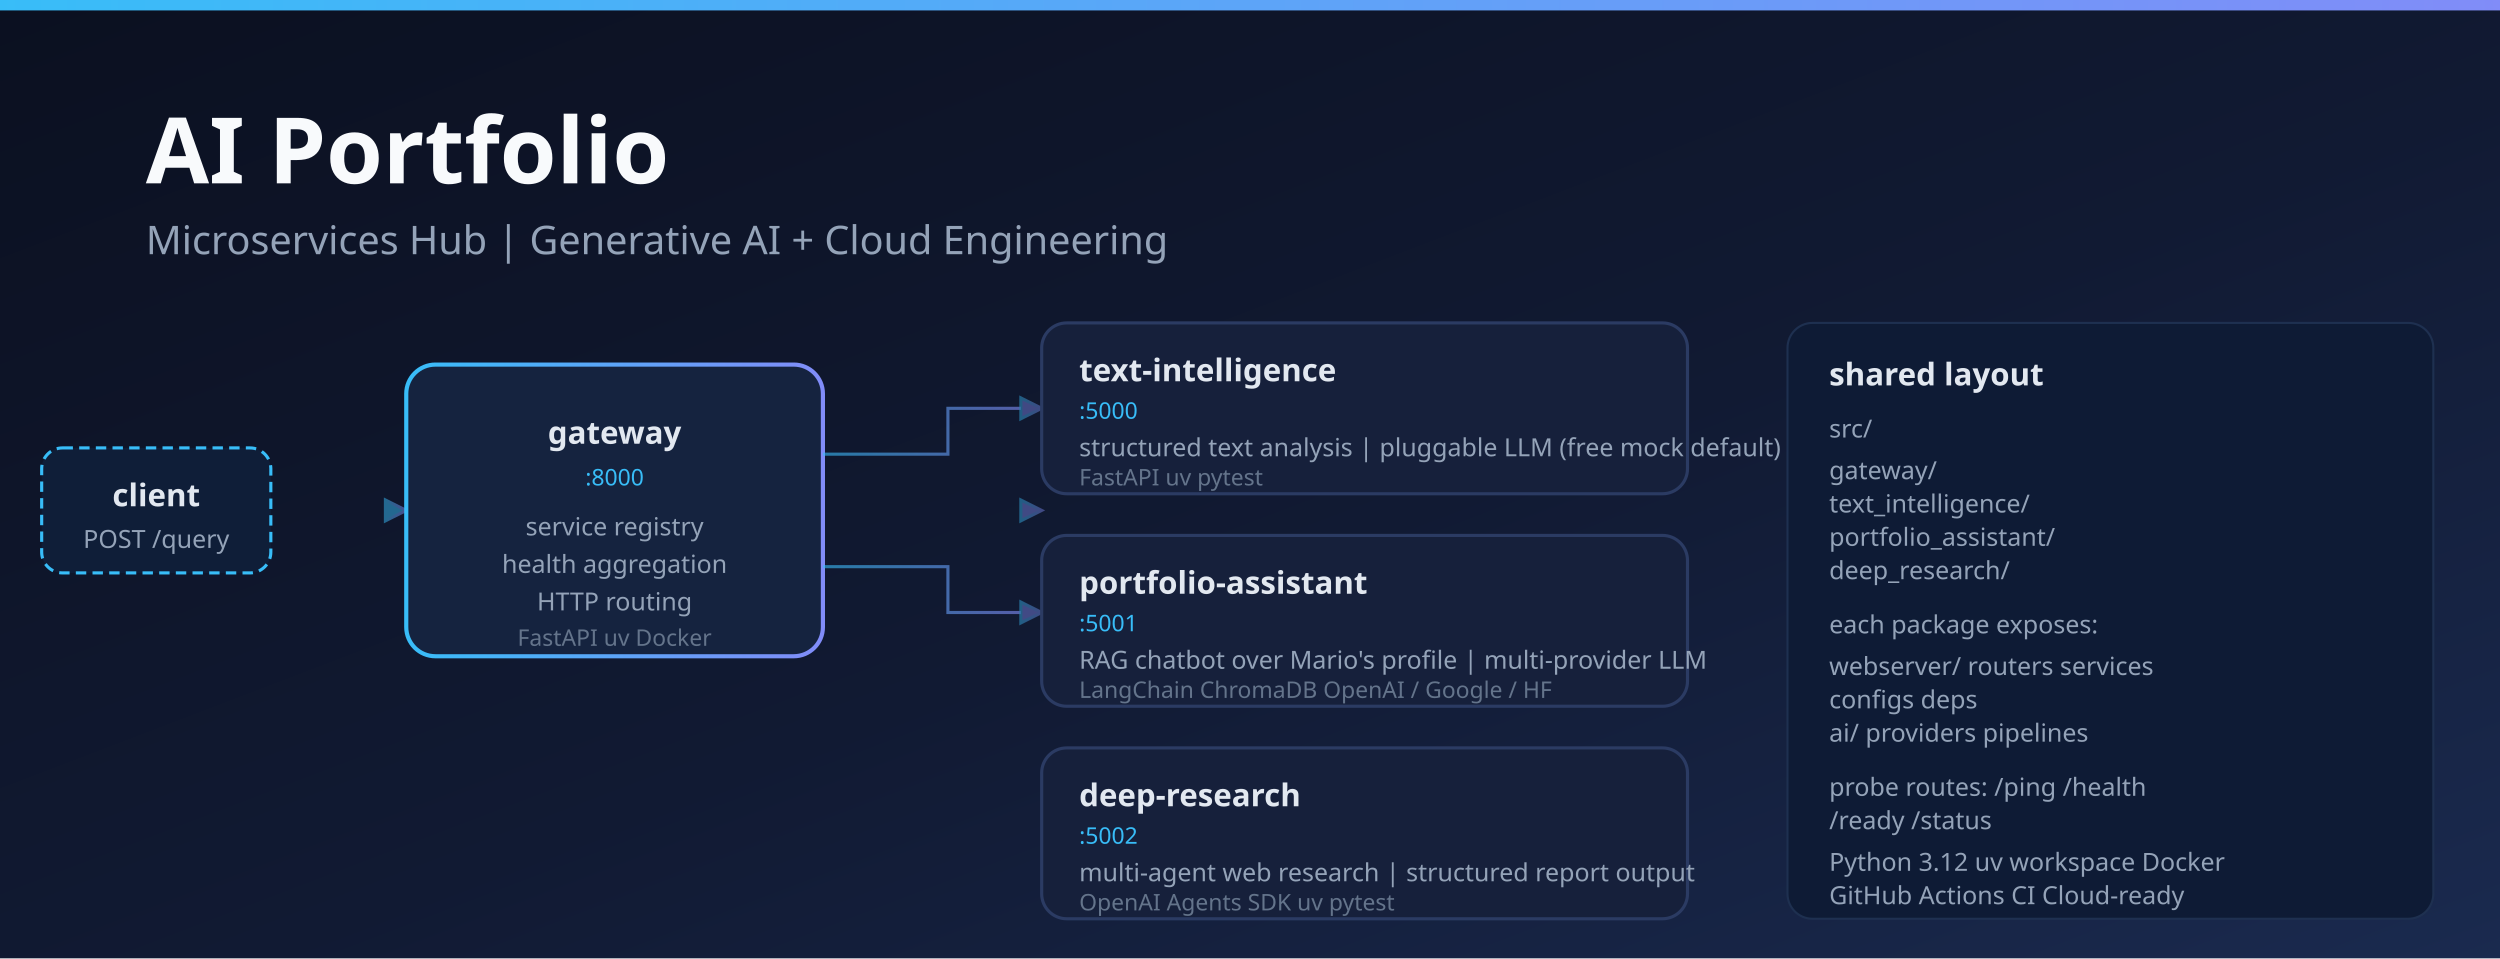
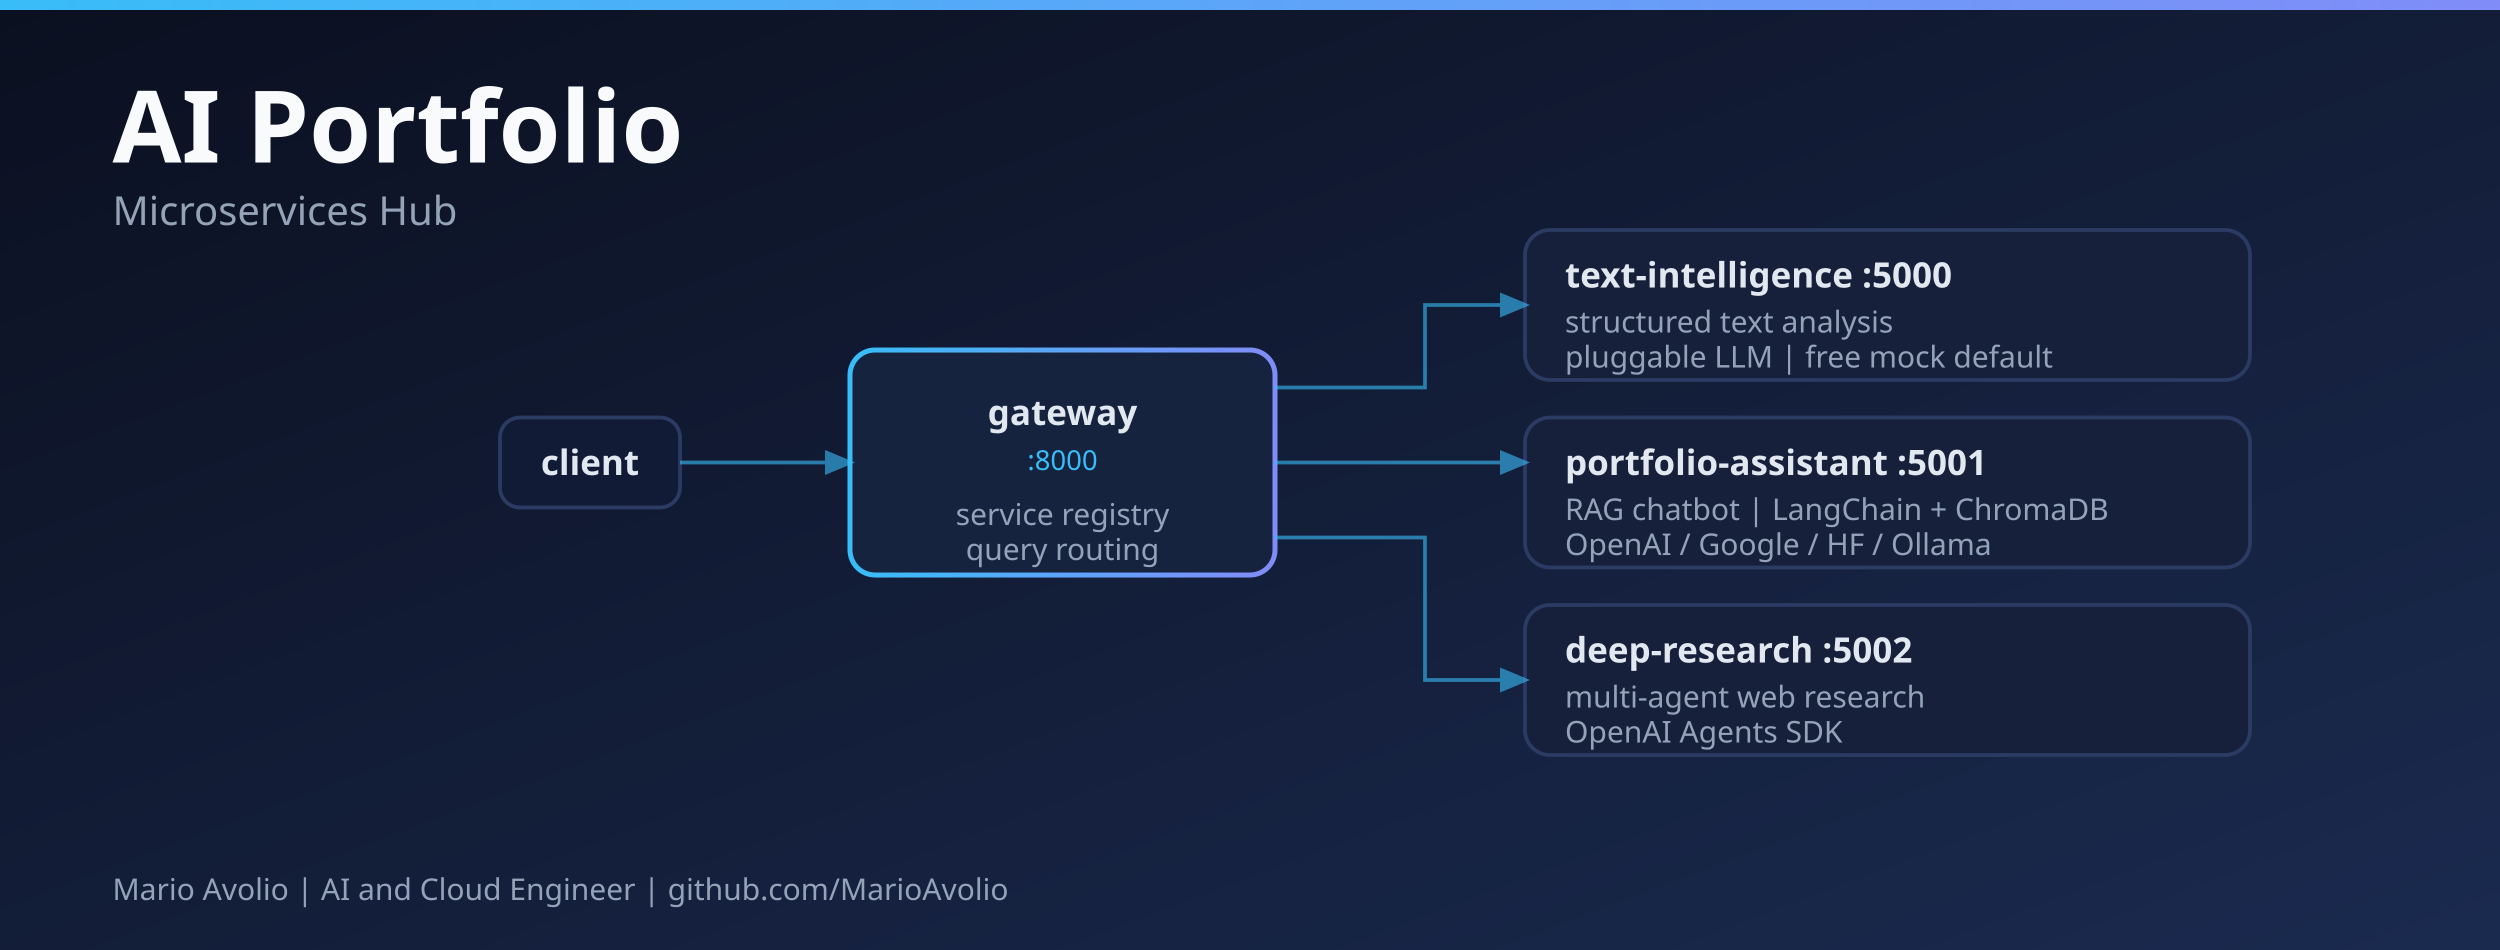
- <svg xmlns="http://www.w3.org/2000/svg" viewBox="0 0 1200 460" role="img" aria-label="AI Portfolio - Microservices Hub">
+ <svg xmlns="http://www.w3.org/2000/svg" viewBox="0 0 1000 380" role="img" aria-label="AI Portfolio - Microservices Hub">
  <defs>
    <linearGradient id="bg" x1="0" y1="0" x2="1" y2="1">
      <stop offset="0" stop-color="#0b1020" />
-       <stop offset="0.55" stop-color="#111a33" />
      <stop offset="1" stop-color="#1a2a4f" />
    </linearGradient>
    <linearGradient id="accent" x1="0" y1="0" x2="1" y2="0">
      <stop offset="0" stop-color="#38bdf8" />
      <stop offset="1" stop-color="#818cf8" />
    </linearGradient>
    <style>
-       .title  { font: 700 44px 'Segoe UI', system-ui, sans-serif; fill: #f8fafc; }
-       .sub    { font: 400 19px 'Segoe UI', system-ui, sans-serif; fill: #94a3b8; }
-       .node   { font: 600 15px 'Segoe UI', system-ui, sans-serif; fill: #e2e8f0; }
-       .small  { font: 400 12px 'Segoe UI', system-ui, sans-serif; fill: #94a3b8; }
-       .port   { font: 500 11px 'Segoe UI', system-ui, sans-serif; fill: #38bdf8; }
-       .label  { font: 400 11px 'Segoe UI', system-ui, sans-serif; fill: #64748b; }
-       .chip   { fill: #16203b; stroke: #2b3b63; stroke-width: 1.5; }
-       .gw     { fill: #15233f; stroke: url(#accent); stroke-width: 2; }
-       .client { fill: #0f1e38; stroke: #38bdf8; stroke-width: 1.5; stroke-dasharray: 5,3; }
+       .title { font: 700 40px 'Segoe UI', system-ui, sans-serif; fill: #f8fafc; }
+       .sub   { font: 400 16px 'Segoe UI', system-ui, sans-serif; fill: #94a3b8; }
+       .svc   { font: 600 14px 'Segoe UI', system-ui, sans-serif; fill: #e2e8f0; }
+       .desc  { font: 400 12px 'Segoe UI', system-ui, sans-serif; fill: #94a3b8; }
+       .port  { font: 500 11px 'Segoe UI', system-ui, sans-serif; fill: #38bdf8; }
+       .node  { fill: #16203b; stroke: #2b3b63; stroke-width: 1.5; rx: 10; }
+       .gw    { fill: #15233f; stroke: url(#accent); stroke-width: 2; rx: 10; }
+       .cli   { fill: #111b36; stroke: #2b3b63; stroke-width: 1.5; rx: 8; }
    </style>
  </defs>
-   <rect width="1200" height="460" fill="url(#bg)" />
-   <rect x="0" y="0" width="1200" height="5" fill="url(#accent)" />
-   <text x="70" y="88" class="title">AI Portfolio</text>
-   <text x="70" y="122" class="sub">Microservices Hub  |  Generative AI + Cloud Engineering</text>
-   <g transform="translate(20, 215)">
-     <rect class="client" width="110" height="60" rx="10" />
-     <text x="55" y="28" text-anchor="middle" class="node">client</text>
-     <text x="55" y="48" text-anchor="middle" class="small">POST /query</text>
+   <rect width="1000" height="380" fill="url(#bg)" />
+   <rect x="0" y="0" width="1000" height="4" fill="url(#accent)" />
+   <text x="45" y="65" class="title">AI Portfolio</text>
+   <text x="45" y="90" class="sub">Microservices Hub</text>
+   <g transform="translate(200, 167)">
+     <rect class="cli" width="72" height="36" />
+     <text x="36" y="23" text-anchor="middle" class="svc">client</text>
  </g>
-   <g stroke="url(#accent)" stroke-width="1.5" fill="none" opacity="0.7">
-     <line x1="130" y1="245" x2="185" y2="245" />
-     <polygon points="185,240 195,245 185,250" fill="#38bdf8" opacity="0.7" />
+   <g transform="translate(340, 140)">
+     <rect class="gw" width="170" height="90" />
+     <text x="85" y="30" text-anchor="middle" class="svc">gateway</text>
+     <text x="85" y="48" text-anchor="middle" class="port">:8000</text>
+     <text x="85" y="70" text-anchor="middle" class="desc">service registry</text>
+     <text x="85" y="84" text-anchor="middle" class="desc">query routing</text>
  </g>
-   <g transform="translate(195, 175)">
-     <rect class="gw" width="200" height="140" rx="14" />
-     <text x="100" y="38" text-anchor="middle" class="node">gateway</text>
-     <text x="100" y="58" text-anchor="middle" class="port">:8000</text>
-     <text x="100" y="82" text-anchor="middle" class="small">service registry</text>
-     <text x="100" y="100" text-anchor="middle" class="small">health aggregation</text>
-     <text x="100" y="118" text-anchor="middle" class="small">HTTP routing</text>
-     <text x="100" y="135" text-anchor="middle" class="label">FastAPI  uv  Docker</text>
+   <g stroke="#38bdf8" stroke-width="1.5" fill="none" opacity="0.6">
+     <path d="M272 185 H330" />
  </g>
-   <g stroke="url(#accent)" stroke-width="1.5" fill="none" opacity="0.6">
-     <path d="M395 218 H 455 V 196 H 490" />
-     <polygon points="490,191 500,196 490,201" fill="#818cf8" opacity="0.7" />
-     <path d="M395 245 H 490" />
-     <polygon points="490,240 500,245 490,250" fill="#818cf8" opacity="0.7" />
-     <path d="M395 272 H 455 V 294 H 490" />
-     <polygon points="490,289 500,294 490,299" fill="#818cf8" opacity="0.7" />
+   <polygon points="330,180 342,185 330,190" fill="#38bdf8" opacity="0.6" />
+   <g transform="translate(610, 92)">
+     <rect class="node" width="290" height="60" />
+     <text x="16" y="23" class="svc">text-intelligence  :5000</text>
+     <text x="16" y="41" class="desc">structured text analysis</text>
+     <text x="16" y="55" class="desc">pluggable LLM  |  free mock default</text>
  </g>
-   <g transform="translate(500, 155)">
-     <rect class="chip" width="310" height="82" rx="12" />
-     <text x="18" y="28" class="node">text-intelligence</text>
-     <text x="18" y="46" class="port">:5000</text>
-     <text x="18" y="64" class="small">structured text analysis  |  pluggable LLM (free mock default)</text>
-     <text x="18" y="78" class="label">FastAPI  uv  pytest</text>
+   <g transform="translate(610, 167)">
+     <rect class="node" width="290" height="60" />
+     <text x="16" y="23" class="svc">portfolio-assistant  :5001</text>
+     <text x="16" y="41" class="desc">RAG chatbot  |  LangChain + ChromaDB</text>
+     <text x="16" y="55" class="desc">OpenAI / Google / HF / Ollama</text>
  </g>
-   <g transform="translate(500, 257)">
-     <rect class="chip" width="310" height="82" rx="12" />
-     <text x="18" y="28" class="node">portfolio-assistant</text>
-     <text x="18" y="46" class="port">:5001</text>
-     <text x="18" y="64" class="small">RAG chatbot over Mario's profile  |  multi-provider LLM</text>
-     <text x="18" y="78" class="label">LangChain  ChromaDB  OpenAI / Google / HF</text>
+   <g transform="translate(610, 242)">
+     <rect class="node" width="290" height="60" />
+     <text x="16" y="23" class="svc">deep-research  :5002</text>
+     <text x="16" y="41" class="desc">multi-agent web research</text>
+     <text x="16" y="55" class="desc">OpenAI Agents SDK</text>
  </g>
-   <g transform="translate(500, 359)">
-     <rect class="chip" width="310" height="82" rx="12" />
-     <text x="18" y="28" class="node">deep-research</text>
-     <text x="18" y="46" class="port">:5002</text>
-     <text x="18" y="64" class="small">multi-agent web research  |  structured report output</text>
-     <text x="18" y="78" class="label">OpenAI Agents SDK  uv  pytest</text>
+   <g stroke="#38bdf8" stroke-width="1.5" fill="none" opacity="0.6">
+     <path d="M510 155 H570 V122 H600" />
+     <path d="M510 185 H600" />
+     <path d="M510 215 H570 V272 H600" />
  </g>
-   <g transform="translate(858, 155)">
-     <rect fill="#0e1b35" stroke="#1e3050" stroke-width="1" width="310" height="286" rx="12" />
-     <text x="20" y="30" class="node">shared layout</text>
-     <text x="20" y="55" class="small">src/</text>
-     <text x="20" y="75" class="small">  gateway/</text>
-     <text x="20" y="91" class="small">  text_intelligence/</text>
-     <text x="20" y="107" class="small">  portfolio_assistant/</text>
-     <text x="20" y="123" class="small">  deep_research/</text>
-     <text x="20" y="149" class="small">each package exposes:</text>
-     <text x="20" y="169" class="small">  webserver/  routers  services</text>
-     <text x="20" y="185" class="small">            configs  deps</text>
-     <text x="20" y="201" class="small">  ai/        providers  pipelines</text>
-     <text x="20" y="227" class="small">probe routes: /ping  /health</text>
-     <text x="20" y="243" class="small">              /ready  /status</text>
-     <text x="20" y="263" class="small">Python 3.12  uv workspace  Docker</text>
-     <text x="20" y="279" class="small">GitHub Actions CI  Cloud-ready</text>
+   <g fill="#38bdf8" opacity="0.6">
+     <polygon points="600,117 612,122 600,127" />
+     <polygon points="600,180 612,185 600,190" />
+     <polygon points="600,267 612,272 600,277" />
  </g>
+   <text x="45" y="360" class="desc">Mario Avolio  |  AI and Cloud Engineer  |  github.com/MarioAvolio</text>
</svg>
